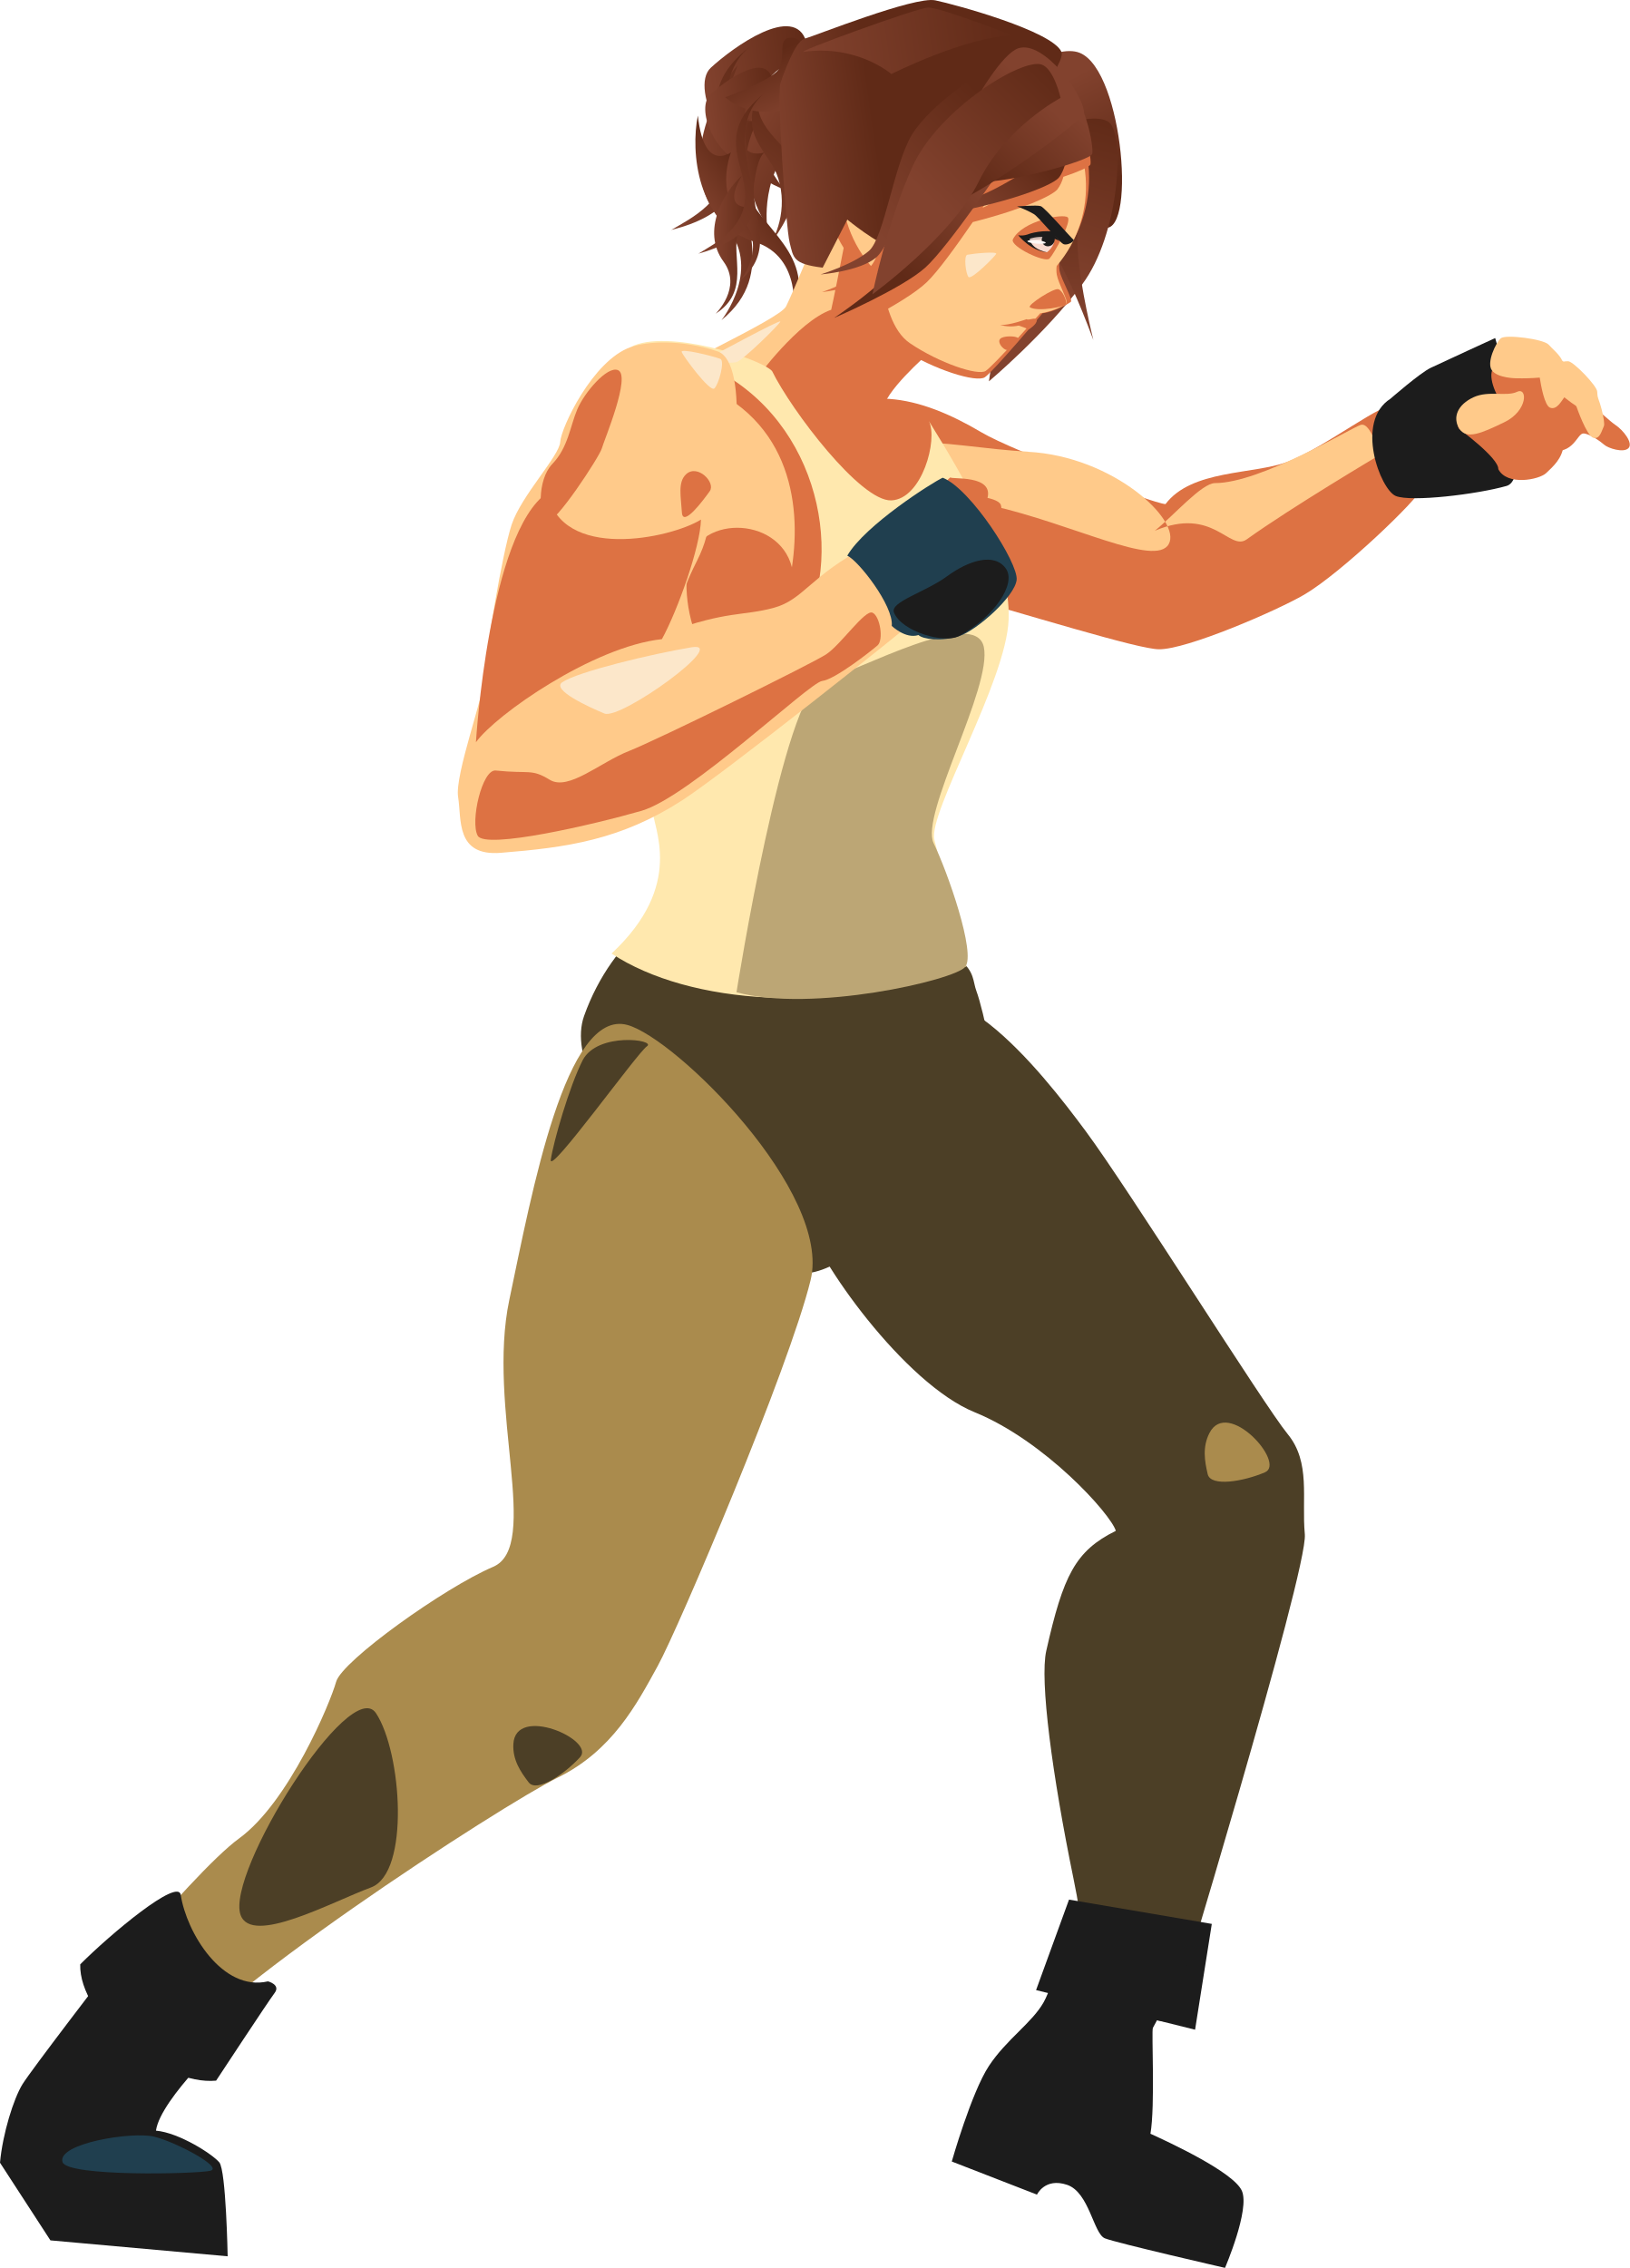
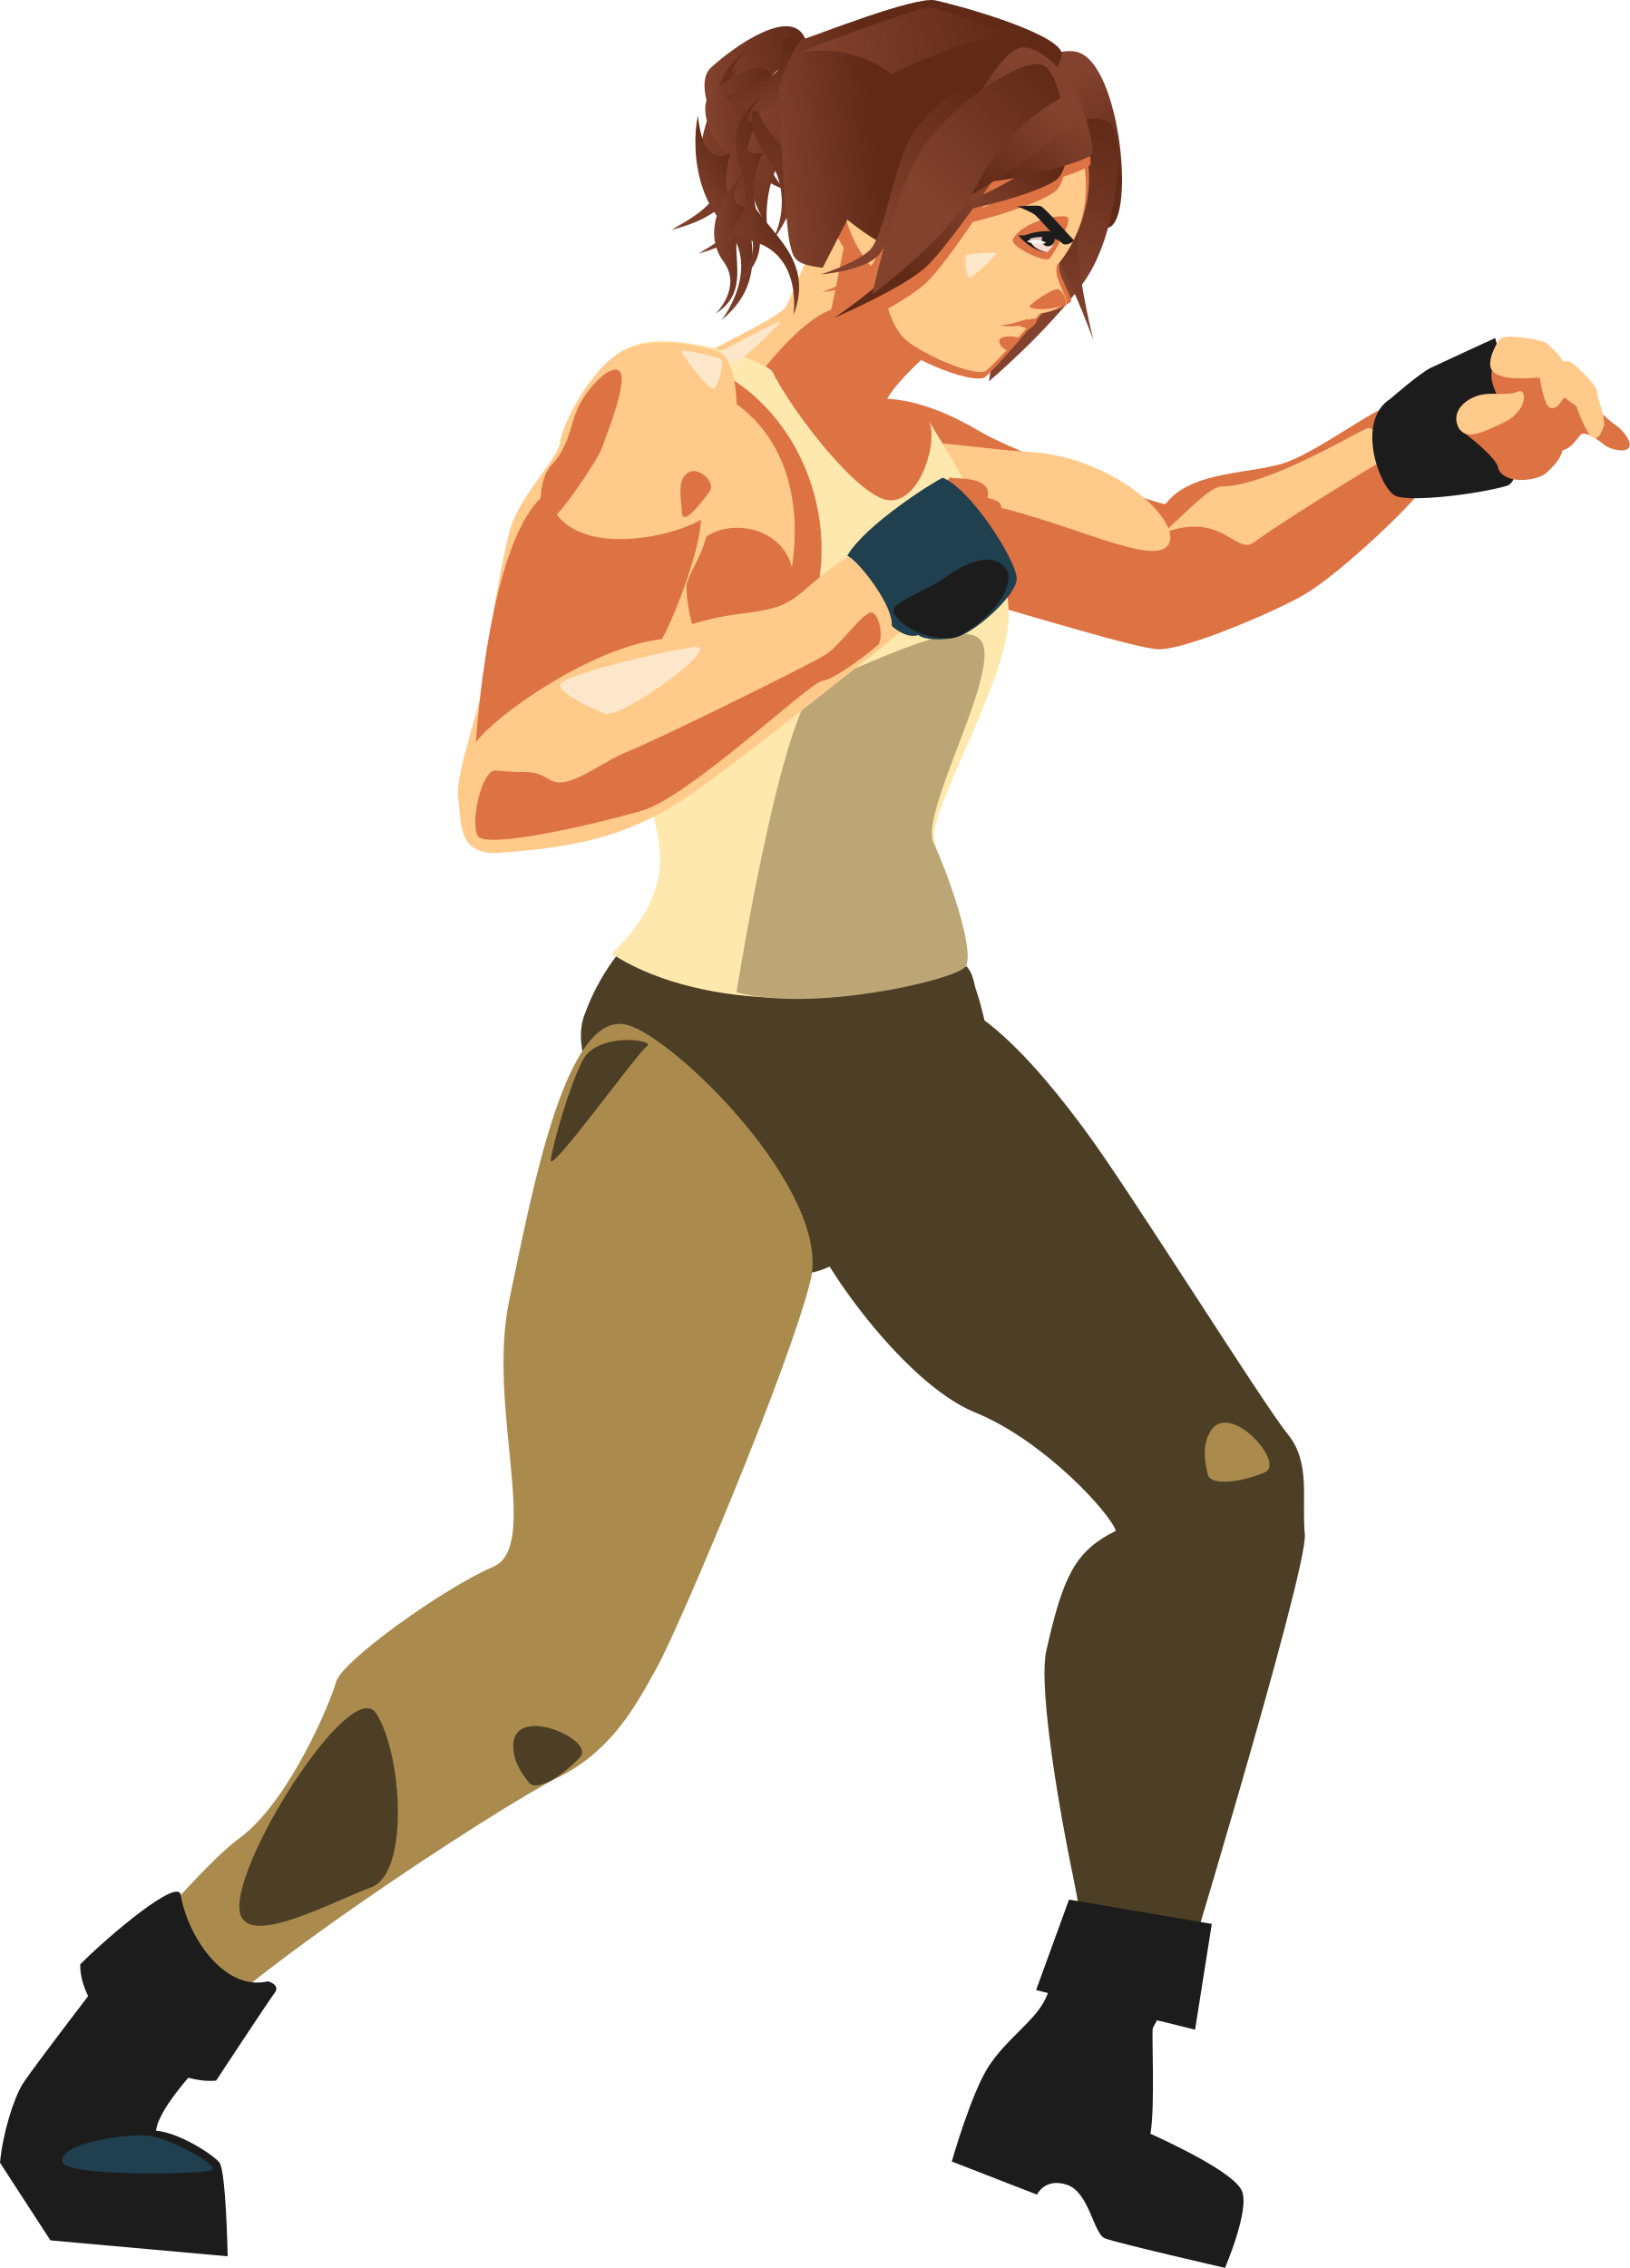
<svg xmlns="http://www.w3.org/2000/svg" xmlns:xlink="http://www.w3.org/1999/xlink" viewBox="0 0 487.39 678.15">
  <defs>
    <linearGradient id="linear-gradient" x1="228.69" y1="-179.91" x2="260.86" y2="-179.91" gradientTransform="matrix(0.99, -0.14, 0.14, 0.99, 11.09, 246)" gradientUnits="userSpaceOnUse">
      <stop offset="0" stop-color="#82422e" />
      <stop offset="1" stop-color="#602a17" />
    </linearGradient>
    <linearGradient id="linear-gradient-2" x1="148.89" y1="-53.9" x2="181.06" y2="-53.9" gradientTransform="translate(66.13 16.91) rotate(27.19)" xlink:href="#linear-gradient" />
    <linearGradient id="linear-gradient-3" x1="223.91" y1="-157.09" x2="244.41" y2="-157.09" xlink:href="#linear-gradient" />
    <linearGradient id="linear-gradient-4" x1="387.05" y1="-715.54" x2="435.27" y2="-715.54" gradientTransform="translate(226.02 867.42) rotate(-30.79)" xlink:href="#linear-gradient" />
    <linearGradient id="linear-gradient-5" x1="539.05" y1="-377.56" x2="576.1" y2="-377.56" gradientTransform="translate(170.63 720.76) rotate(-50.93)" xlink:href="#linear-gradient" />
    <linearGradient id="linear-gradient-6" x1="227.96" y1="-178.33" x2="249.1" y2="-178.33" xlink:href="#linear-gradient" />
    <linearGradient id="linear-gradient-7" x1="612.18" y1="112.5" x2="631.84" y2="112.5" gradientTransform="matrix(-0.36, -0.93, -0.93, 0.36, 555.65, 565.69)" xlink:href="#linear-gradient" />
    <linearGradient id="linear-gradient-8" x1="431.05" y1="-386.85" x2="448.82" y2="-386.85" gradientTransform="matrix(0.79, -0.61, 0.61, 0.79, 109.68, 637.6)" xlink:href="#linear-gradient" />
    <linearGradient id="linear-gradient-9" x1="242.09" y1="-154.76" x2="255.08" y2="-154.76" gradientTransform="translate(1.99 249.79) rotate(-8.68)" xlink:href="#linear-gradient" />
    <linearGradient id="linear-gradient-10" x1="200.69" y1="-91.42" x2="211.96" y2="-91.42" gradientTransform="translate(14.81 168.68) rotate(-1.15)" xlink:href="#linear-gradient" />
    <linearGradient id="linear-gradient-11" x1="374.56" y1="-411.54" x2="416.39" y2="-411.54" gradientTransform="matrix(0.85, -0.53, 0.53, 0.85, 99.48, 610.75)" xlink:href="#linear-gradient" />
    <linearGradient id="linear-gradient-12" x1="804.93" y1="106.19" x2="783.2" y2="127.92" gradientTransform="matrix(-0.65, -0.76, -0.76, 0.65, 925.3, 574.52)" xlink:href="#linear-gradient" />
    <linearGradient id="linear-gradient-13" x1="684.93" y1="230.13" x2="661.33" y2="253.72" gradientTransform="matrix(-0.95, -0.31, -0.31, 0.95, 1036.93, 19.62)" xlink:href="#linear-gradient" />
    <linearGradient id="linear-gradient-14" x1="503.76" y1="316.43" x2="542.1" y2="278.09" gradientTransform="matrix(-0.48, -0.88, -0.88, 0.48, 832.86, 377.33)" xlink:href="#linear-gradient" />
    <linearGradient id="linear-gradient-15" x1="323.63" y1="213.24" x2="323.63" y2="168.69" gradientTransform="translate(10.13 -139.22) rotate(4.2)" xlink:href="#linear-gradient" />
-     <linearGradient id="linear-gradient-16" x1="290.16" y1="64.1" x2="308" y2="46.27" gradientTransform="translate(-0.37 -0.58) rotate(-0.1)" xlink:href="#linear-gradient" />
-     <linearGradient id="linear-gradient-17" x1="321.11" y1="34.38" x2="299.38" y2="56.11" gradientTransform="translate(-0.37 -0.58) rotate(-0.1)" xlink:href="#linear-gradient" />
-     <linearGradient id="linear-gradient-18" x1="245.29" y1="-168.33" x2="277.11" y2="-168.33" xlink:href="#linear-gradient" />
+     <linearGradient id="linear-gradient-16" x1="245.29" y1="-168.33" x2="277.11" y2="-168.33" xlink:href="#linear-gradient" />
+     <linearGradient id="linear-gradient-17" x1="290.16" y1="64.1" x2="308" y2="46.27" gradientTransform="translate(-0.37 -0.58) rotate(-0.1)" xlink:href="#linear-gradient" />
+     <linearGradient id="linear-gradient-18" x1="321.11" y1="34.38" x2="299.38" y2="56.11" gradientTransform="translate(-0.37 -0.58) rotate(-0.1)" xlink:href="#linear-gradient" />
    <linearGradient id="linear-gradient-19" x1="290.94" y1="55.71" x2="266.6" y2="80.06" gradientTransform="translate(-0.37 -0.58) rotate(-0.1)" xlink:href="#linear-gradient" />
    <linearGradient id="linear-gradient-20" x1="259.05" y1="67.65" x2="295.71" y2="30.99" gradientTransform="translate(-0.37 -0.58) rotate(-0.1)" xlink:href="#linear-gradient" />
    <linearGradient id="linear-gradient-21" x1="310.4" y1="29.17" x2="286.72" y2="52.84" gradientTransform="translate(-0.37 -0.58) rotate(-0.1)" xlink:href="#linear-gradient" />
    <linearGradient id="linear-gradient-22" x1="276.9" y1="59.5" x2="315.24" y2="21.17" gradientTransform="translate(-0.37 -0.58) rotate(-0.1)" xlink:href="#linear-gradient" />
    <linearGradient id="linear-gradient-23" x1="259.55" y1="-194.43" x2="322.2" y2="-194.43" xlink:href="#linear-gradient" />
  </defs>
  <g id="Layer_2" data-name="Layer 2">
-     <g id="Right1">
-       <path id="arm_shadow_left" d="M416.82,121.56c-1.88-2.43-21,12.53-31.83,16.55-10.3,3.83-28.61,2.25-36.45,12.62-3.5-.12-45.56-15.82-55-21.44-18.44-10.94-37.34-15.65-53.51-.36-4.36,4.11-7.53,23.56-8.12,32.21-.79,11.63,15.67,5.65,41.44,13,36.53,10.45,66.88,19.9,73.18,20,8.3.14,35.24-11.52,43.48-16.32,11.34-6.62,34.7-29.23,34.68-31.29S418.69,124,416.82,121.56Z" fill="#dd7243" />
-       <path id="arm_left" d="M412.55,136.06s-26.24,15.55-39.71,25.21c-5.21,3.73-10-10-27.49-2.57,5.65-4.54,14.06-14.25,18-14.25,13.67,0,40.47-16.37,43.55-17.4S412.55,136.06,412.55,136.06Zm-105.09-1C282,133.71,255,124.78,252,147.75c-1.3,10,20-2.12,44.5,3.42s49,18.54,53,11.54S333,136.46,307.46,135.09Z" fill="#ffca8a" />
-       <path id="glove_left" d="M447.14,101.08S431,108.47,427.82,110s-12,9.22-12,9.22c-10.75,6.84-3,27.19,1.58,29.08s24.41-.51,33.13-3S447.14,101.08,447.14,101.08Z" fill="#1c1c1c" />
-       <path id="palm_shadow2_left" d="M483,127c-2.5-1.65-15.34-13.85-15.34-13.85L446.2,110.8c-2,6.16,10.62,22.33,17.46,23.81s8-5,9.83-5,5.17,2.4,6.29,3.4,5.71,2.5,7.21,1S485.49,128.63,483,127Z" fill="#dd7243" />
-       <path id="index_left" d="M467.55,108.14a3.64,3.64,0,0,0-.34-.28c-.87-1.92-3.06-3.61-4.07-4.79-1.47-1.71-12.93-3.16-14.34-1.91s-4.4,7.33-2.6,9.64,7.26,2.31,7.26,2.31a64.81,64.81,0,0,0,7-.21c.38,2.44,1.44,8.37,3.09,9,2.07.81,3.45-2.14,4.4-3.26S468.52,109.13,467.55,108.14Z" fill="#ffca8a" />
-       <path id="middle_left" d="M477.65,117.13c0-1.71-7-8.95-8.64-9.11s-7.12,1.28-7.21,3.48,3.63,5.31,3.63,5.31,8.35,7.4,10.85,6.56S477.68,118.85,477.65,117.13Z" fill="#ffca8a" />
-       <path id="ring_left" d="M477.05,117.5c-1.07-.86-5.31-2.43-6.15-1s.57,5.14.57,5.14,3,8.68,5,9.27,2.57-2.31,3.16-3.45S478.13,118.36,477.05,117.5Z" fill="#ffca8a" />
-       <path id="palm_shadow_left" d="M443.9,121.5c-5.66,1-9.56,3.43-7.53,6.77,0,0,11.84,8.65,11.7,12,2.6,5.09,12.2,3.18,14.31,1.19s4.79-4.36,5.21-8.27C468.71,122.64,453.67,119.84,443.9,121.5Z" fill="#dd7243" />
-       <path id="thumb_left" d="M453.68,117.16c-3.19,1.51-8.47-.46-13,1.61-4.79,2.2-6.38,6.06-4.26,9.4s6.52,1.44,13.51-1.95S456.88,115.66,453.68,117.16Z" fill="#ffca8a" />
+     <g id="right1">
+       <path id="pelvis" d="M292,296.34c-2.12-5.56,2.19-12.16-39-20.59-19.1-3.92-24.64-4.32-37.37-7s-32.43,11.12-40.95,35,42.16,72.5,62.86,76.79,57.78-50.32,59.54-53.52S294.08,301.89,292,296.34Z" fill="#4c3f26" />
+       <path id="pants_leg_l" d="M390.21,458.77c-1-10.8,1.85-21.5-5.15-30s-47.37-73-60.37-90.54-44.27-57.66-60-31.39c-10.71,17.89-27.5,43.89-24,56.89s29.78,50,50.78,58.54,40.72,30.46,42.22,35.46c-12.13,6-15.73,13.37-20.8,35.87-2,8.76,1.78,37.17,8.15,68.17,5.68,27.63,2.77,37.43,2.3,38.59l26.72,4.41S391.21,469.58,390.21,458.77Z" fill="#4c3f26" />
+       <path id="shoe_l" d="M371.38,655.07c-2.47-5.6-21.87-14.57-27.34-17.06,1.46-8.37.27-30.81.73-31.65l11.6-21.5-37.52-8.13s-3.31,15.88-6.77,22-11.1,11.06-16.34,19-11.11,28.58-11.11,28.58l25.48,9.9s2.36-5.16,9-2.93,7.89,14.62,11.31,16,35.92,8.83,35.92,8.83S373.85,660.68,371.38,655.07Z" fill="#1c1c1c" />
+       <path id="shoe_rim_l" d="M362.39,575.26l-5,31.64-47.55-11.85L319.69,568Z" fill="#1c1c1c" />
+       <path id="pants_thigh_highlight_l" d="M361.69,428.48c-2.15,4.2-1.44,8.38-.53,12.29s10.75,2.19,17.13-.54S367.12,417.89,361.69,428.48Z" fill="#aa8b4d" />
+       <path id="pants_leg_r" d="M187.62,306.47c-18.43-5-28.51,49.9-35.31,82.2s9.59,73.69-4.85,79.83-45.2,28.09-46.94,34.37-14.13,36-29,46.82S15,612.54,15,612.54L48.35,619c11.18-20.75,102.08-79.45,118.41-87.47s23.62-21.89,29.94-33.4S236,409,242.41,382.78,202.15,310.45,187.62,306.47Z" fill="#aa8b4d" />
+       <path id="pants_shin_shadow_r" d="M153.52,521.51c-.24,4.71,2.13,8.23,4.57,11.42s10.7-2.41,15.39-7.53S154.12,509.62,153.52,521.51Z" fill="#4c3f26" />
+       <path id="pants_calf_shadow_r" d="M112.45,512.27c-7.69-11.61-44.95,47.72-40.51,60.3,3.28,9.3,27.24-3.87,39-8.21S120.13,523.88,112.45,512.27Z" fill="#4c3f26" />
+       <path id="pants_thigh_shadow_r" d="M174.26,317c-4,7.81-8.78,24.52-9.54,29.73s25.82-31.91,28.75-33.88S178.7,308.48,174.26,317Z" fill="#4c3f26" />
+       <path id="shoe_r" d="M46.64,637.08C48,627.41,69.08,608,69.08,608l-37-18.63S9.36,618.93,6.72,623.21.78,638,0,646.67l15.08,23.22,53,4.76s-.46-25.65-2.5-28.09S53.61,637.71,46.64,637.08Z" fill="#1c1c1c" />
+       <path id="shoe_rim_r" d="M80.14,592.44c-13.62,3.18-24.36-14.54-26.09-25.86-.78-5.15-20.87,11.56-30.06,20.78-.41,15.69,24.52,36.31,40.64,34.77,0,0,15.59-23.71,17.49-26.21S80.14,592.44,80.14,592.44Z" fill="#1c1c1c" />
+       <path id="shoe_highlight_r" d="M46.06,638.87c-6.56-1.59-29,2-27.37,7.59,1.36,4.47,40.08,3.59,44.19,2.62S52.61,640.46,46.06,638.87Z" fill="#203f4f" />
+       <path id="arm_shadow_l" d="M416.82,121.56c-1.88-2.43-21,12.53-31.83,16.55-10.3,3.83-28.61,2.25-36.45,12.62-3.5-.12-45.56-15.82-55-21.44-18.44-10.94-37.34-15.65-53.51-.36-4.36,4.11-7.53,23.56-8.12,32.21-.79,11.63,15.67,5.65,41.44,13,36.53,10.45,66.88,19.9,73.18,20,8.3.14,35.24-11.52,43.48-16.32,11.34-6.62,34.7-29.23,34.68-31.29S418.69,124,416.82,121.56Z" fill="#dd7243" />
+       <path id="arm_l" d="M414.55,137.06s-26.24,15.55-39.71,25.21c-5.21,3.73-10-10-27.49-2.57,5.65-4.54,14.06-14.25,18-14.25,13.67,0,40.47-16.37,43.55-17.4S414.55,137.06,414.55,137.06Z" fill="#ffca8a" />
+       <path id="arm2_l" d="M307.46,135.09C282,133.71,255,124.78,252,147.75c-1.3,10,20-2.12,44.5,3.42s49,18.54,53,11.54S333,136.46,307.46,135.09Z" fill="#ffca8a" />
+       <path id="glove_shadow_l" d="M447.14,101.08S431,108.47,427.82,110s-12,9.22-12,9.22c-10.75,6.84-3,27.19,1.58,29.08s24.41-.51,33.13-3S447.14,101.08,447.14,101.08Z" fill="#1c1c1c" />
+       <path id="palm_shadow_l" d="M483,127c-2.5-1.65-15.34-13.85-15.34-13.85L446.2,110.8c-.77,2.39.67,6.29,3.11,10.26a32.12,32.12,0,0,0-5.41.44c-5.66,1-9.56,3.43-7.53,6.77,0,0,11.84,8.65,11.7,12,2.6,5.09,12.2,3.18,14.31,1.19,1.84-1.74,4.1-3.75,4.93-6.82,3.7-1,4.74-5,6.18-5,1.83-.06,5.17,2.4,6.29,3.4s5.71,2.5,7.21,1S485.49,128.63,483,127Z" fill="#dd7243" />
+       <path id="index_l" d="M467.55,108.14a3.64,3.64,0,0,0-.34-.28c-.87-1.92-3.06-3.61-4.07-4.79-1.47-1.71-12.93-3.16-14.34-1.91s-4.4,7.33-2.6,9.64,7.26,2.31,7.26,2.31a64.81,64.81,0,0,0,7-.21c.38,2.44,1.44,8.37,3.09,9,2.07.81,3.45-2.14,4.4-3.26S468.52,109.13,467.55,108.14Z" fill="#ffca8a" />
+       <path id="middle_l" d="M477.65,117.13c0-1.71-7-8.95-8.64-9.11s-7.12,1.28-7.21,3.48,3.63,5.31,3.63,5.31,8.35,7.4,10.85,6.56S477.68,118.85,477.65,117.13Z" fill="#ffca8a" />
+       <path id="ring_l" d="M477.05,117.5c-1.07-.86-5.31-2.43-6.15-1s.57,5.14.57,5.14,3,8.68,5,9.27,2.57-2.31,3.16-3.45S478.13,118.36,477.05,117.5Z" fill="#ffca8a" />
+       <path id="thumb_l" d="M453.68,117.16c-3.19,1.51-8.47-.46-13,1.61-4.79,2.2-6.38,6.06-4.26,9.4s6.52,1.44,13.51-1.95S456.88,115.66,453.68,117.16Z" fill="#ffca8a" />
      <path id="shirt_back" d="M181.69,134.13c-6.57,2.76-8.1,20.35-7.55,38.17s40.31,71.16,43.43,61.82S198.36,127.14,181.69,134.13Z" fill="#bca675" />
+       <path id="torso_skin" d="M287.7,35.37H241.47l2.16,36.31s-6.56,15.94-8.56,19.94S197.23,111.4,191,117s-12.86,71.67-3.4,93.91,87.17,17.27,94.07,7.78,8-45.3,2.64-57.43-32-46.16-32-46.16L287.7,90.45Z" fill="#ffca8a" />
+       <path id="torso_shadow" d="M278.14,129.57c-2.5-3.5-14.07-6.7-14.07-6.7-.25-5.25,13.58-17.21,13.58-17.21L255.82,55.87s-5.75,30.25-7.25,36.75c-10,3.5-22.5,20.75-22.5,20.75a54.06,54.06,0,0,0-20.5,0c30.5,10,34.25,36.75,31.25,56.25-4-15.75-29.25-15.75-31.25,0S211.07,216,252,216,280.64,133.07,278.14,129.57Z" fill="#dd7243" />
+       <path id="shirt_torso" d="M277.8,125.92c2.75,5.5-2.06,23.29-11.23,23.7s-29.94-26.94-35.69-38.69c-3.5-3.75-31.64-12.81-42.28-7.16,42.84,2.74,61.06,40.35,56.39,69.68s-41.33,40-61.2,27c.63,14.65,10.87,34.72,11.2,41s10,23-12.11,43.67c23.23,15.33,66.81,18.49,106.15,3.82,0,0-7.6-29.82-9.6-37.82s21.49-47.25,22.2-65.84S288.8,143.67,277.8,125.92Z" fill="#ffe8ae" />
+       <path id="shirt_abs_shadow" d="M294.21,193.43c-2.6-12-36.88,6.85-48.33,10.18s-25.63,93.08-25.63,93.08c22.55,6.21,65.1-3.57,68.4-7.57s-5.3-28.5-9.45-37S296.81,205.44,294.21,193.43Z" fill="#bca675" />
      <path id="hair_tail11" d="M241.11,12.46c-3.49-11.62-21.85,1.62-28.54,7.79s5.33,30.53,22,36.39c0,0-14.07-15.32-5-32.26C232.76,18.5,242.54,17.21,241.11,12.46Z" fill="url(#linear-gradient)" />
      <path id="hair_tail10" d="M232.5,25c-9,1.17-13.31,28-3.11,42.4,0,0-2.61-20.63,14.61-29.18,6-3,14.7,1.63,16.29-3.07C264.16,23.62,241.53,23.8,232.5,25Z" fill="url(#linear-gradient-2)" />
      <path id="hair_tail9" d="M227.57,35.74c-2.1.55-15.32,3.39-6.94-16.22-8.24,9.51-18.53,32.32-4.12,47.56,12,12.68-.75,28.65-.75,28.65,17.51-14.38,4.45-31.7,6.69-45.91C224.3,38.16,226.75,36.1,227.57,35.74Z" fill="url(#linear-gradient-3)" />
      <path id="hair_tail8" d="M224.23,14c-16.33,12.64-7.65,23.3-7,33.63.45,12.48-10.45,17.54-16.49,21.13,16.92-4.28,19.75-12,19.44-19S212.07,23.89,224.23,14Z" fill="url(#linear-gradient-4)" />
      <path id="hair_tail7" d="M237.1,48c-2.09-5-14.95-12.08-8.79-22.41-8.44,13.44.65,18.83,3.83,26.12,3.63,8.88.69,18.32-2.71,22.51C239.56,61,239.18,53,237.1,48Z" fill="url(#linear-gradient-5)" />
      <path id="hair_tail6" d="M230.79,23.23c-2.24-7.47-14,1-18.34,5s.75,18.07,11.46,21.84c0,0-2.42-15.35-.51-19.19S231.71,26.28,230.79,23.23Z" fill="url(#linear-gradient-6)" />
      <path id="hair_tail5" d="M235.65,11.39c-2.9.63-.63,6.19-2.9,9.46s-15.85,8.23-15.85,8.23c7.89,7,21.64,4.77,22.93-.51S242.74,9.85,235.65,11.39Z" fill="url(#linear-gradient-7)" />
      <path id="hair_tail4" d="M222.9,56.73c-3.54-9.61-2.55-12.2-2.08-12.83-1.35,1.31-10.16,9.05-12.12-9.34-2.21,10.69-.35,32.31,17,37.76,14.44,4.52,11.55,22,11.55,22C244.44,76,227.22,68.44,222.9,56.73Z" fill="url(#linear-gradient-8)" />
      <path id="hair_tail3" d="M228.68,45.6c-1.32.36-9.7,2.26-4.5-10.23C219,41.44,212.63,56,221.85,65.53c7.67,8-.31,18.16-.31,18.16,11-9.22,2.63-20.12,4-29.13C226.62,47.12,228.16,45.83,228.68,45.6Z" fill="url(#linear-gradient-9)" />
      <path id="hair_tail2" d="M221.81,52.56c-5.13,4.63-12.27,16.39-5.43,25.67C222.06,86,214,93.8,214,93.8c10.52-6.67,4.55-17,6.73-24.59,1.8-6.27,3.28-7.21,3.74-7.34C223.34,62,215.92,62.7,221.81,52.56Z" fill="url(#linear-gradient-10)" />
      <path id="hair_tail" d="M228.45,28c-14,11.2-6.29,20.32-5.59,29.28.57,10.81-8.81,15.36-14,18.56,14.61-4,16.95-10.69,16.58-16.79S218.05,36.76,228.45,28Z" fill="url(#linear-gradient-11)" />
-       <path id="hair_side4_left" d="M326.4,31.68c-7.76-1.45-20.87,6.31-21.92,8s9.48,24.14,16,31.06S335.86,33.44,326.4,31.68Z" fill="url(#linear-gradient-12)" />
-       <path id="hair_side3_left" d="M322.92,15.81c-7.36-3-22.95,7.27-24.62,12.42-.62,1.93,22.61,35.7,31.28,39.6C340,72.52,336.14,21.22,322.92,15.81Z" fill="url(#linear-gradient-13)" />
-       <path id="hair_side2_left" d="M331.73,36.63c-3-2.56-11.42-.12-11.42-.12s.28,18.61-10.26,33.51-14.31,44-14.31,44,16.78-14.11,27.9-29S336.46,40.73,331.73,36.63Z" fill="url(#linear-gradient-14)" />
-       <path id="hair_side_left" d="M322.31,75C321.59,64,324,46,324,46s-7,5.31-8.06,8.56c-2.89,8.67-5.12,12.55-6.57,14.11,2.7,1.34,8.35,8.16,17.6,33C327,101.66,323,86,322.31,75Z" fill="url(#linear-gradient-15)" />
-       <path id="pelvis" d="M292,296.34c-2.12-5.56,2.19-12.16-39-20.59-19.1-3.92-24.64-4.32-37.37-7s-32.43,11.12-40.95,35,42.16,72.5,62.86,76.79,57.78-50.32,59.54-53.52S294.08,301.89,292,296.34Z" fill="#4c3f26" />
-       <path id="pants_leg_right" d="M187.62,306.47c-18.43-5-28.51,49.9-35.31,82.2s9.59,73.69-4.85,79.83-45.2,28.09-46.94,34.37-14.13,36-29,46.82S15,612.54,15,612.54L48.35,619c11.18-20.75,102.08-79.45,118.41-87.47s23.62-21.89,29.94-33.4S236,409,242.41,382.78,202.15,310.45,187.62,306.47Z" fill="#aa8b4d" />
-       <path id="pants_leg_left" d="M390.21,458.77c-1-10.8,1.85-21.5-5.15-30s-47.37-73-60.37-90.54-44.27-57.66-60-31.39c-10.71,17.89-27.5,43.89-24,56.89s29.78,50,50.78,58.54,40.72,30.46,42.22,35.46c-12.13,6-15.73,13.37-20.8,35.87-2,8.76,1.78,37.17,8.15,68.17,5.68,27.63,2.77,37.43,2.3,38.59l26.72,4.41S391.21,469.58,390.21,458.77Z" fill="#4c3f26" />
-       <path id="torso" d="M287.7,35.37H241.47l2.16,36.31s-6.56,15.94-8.56,19.94S197.23,111.4,191,117s-12.86,71.67-3.4,93.91,87.17,17.27,94.07,7.78,8-45.3,2.64-57.43-32-46.16-32-46.16L287.7,90.45Z" fill="#ffca8a" />
-       <path id="torso_shadow" d="M278.14,129.57c-2.5-3.5-14.07-6.7-14.07-6.7-.25-5.25,13.58-17.21,13.58-17.21L255.82,55.87s-5.75,30.25-7.25,36.75c-10,3.5-22.5,20.75-22.5,20.75a54.06,54.06,0,0,0-20.5,0c30.5,10,34.25,36.75,31.25,56.25-4-15.75-29.25-15.75-31.25,0S211.07,216,252,216,280.64,133.07,278.14,129.57Z" fill="#dd7243" />
-       <path id="shirt_torso" d="M277.8,125.92c2.75,5.5-2.06,23.29-11.23,23.7s-29.94-26.94-35.69-38.69c-3.5-3.75-31.64-12.81-42.28-7.16,42.84,2.74,61.06,40.35,56.39,69.68s-41.33,40-61.2,27c.63,14.65,10.87,34.72,11.2,41s10,23-12.11,43.67c23.23,15.33,66.81,18.49,106.15,3.82,0,0-7.6-29.82-9.6-37.82s21.49-47.25,22.2-65.84S288.8,143.67,277.8,125.92Z" fill="#ffe8ae" />
-       <path id="shirt_abs_shadow" d="M294.21,193.43c-2.6-12-36.88,6.85-48.33,10.18s-25.63,93.08-25.63,93.08c22.55,6.21,65.1-3.57,68.4-7.57s-5.3-28.5-9.45-37S296.81,205.44,294.21,193.43Z" fill="#bca675" />
+       <path id="hair_side4_l" d="M326.4,31.68c-7.76-1.45-20.87,6.31-21.92,8s9.48,24.14,16,31.06S335.86,33.44,326.4,31.68Z" fill="url(#linear-gradient-12)" />
+       <path id="hair_side3_l" d="M322.92,15.81c-7.36-3-22.95,7.27-24.62,12.42-.62,1.93,22.61,35.7,31.28,39.6C340,72.52,336.14,21.22,322.92,15.81Z" fill="url(#linear-gradient-13)" />
+       <path id="hair_side2_l" d="M331.73,36.63c-3-2.56-11.42-.12-11.42-.12s.28,18.61-10.26,33.51-14.31,44-14.31,44,16.78-14.11,27.9-29S336.46,40.73,331.73,36.63Z" fill="url(#linear-gradient-14)" />
+       <path id="hair_side_l" d="M322.31,75C321.59,64,324,46,324,46s-7,5.31-8.06,8.56c-2.89,8.67-5.12,12.55-6.57,14.11,2.7,1.34,8.35,8.16,17.6,33C327,101.66,323,86,322.31,75Z" fill="url(#linear-gradient-15)" />
      <path id="face_shadow" d="M316.79,78.18a39.69,39.69,0,1,0-56.58,5.13c.89,8,3.71,17.36,9.51,21.09,9.64,6.19,22.32,10.1,24.82,8.39s17.25-19.14,17.25-19.14c3.32-.3,7.68-2.78,8.43-3.39s-2.78-6.51-3.35-9.29A10,10,0,0,1,316.79,78.18Z" fill="#dd7243" />
      <path id="face" d="M316,79.53A36.54,36.54,0,1,0,263.85,83c.63,7.42,3,16.06,8.26,19.62,8.74,5.92,20.32,9.8,22.66,8.29s16.3-17.22,16.3-17.22a20,20,0,0,0,7.84-2.94c.7-.54-2.42-6-2.88-8.62A9.12,9.12,0,0,1,316,79.53Z" fill="#ffca8a" />
      <path id="face_nose_shadow" d="M316.57,86.49c-1.29-.58-9.54,4.8-8.57,5.39,2.35,1.43,10.93-.15,10.91-1.16S317.86,87.07,316.57,86.49Z" fill="#dd7243" />
      <path id="face_toplip_shadow" d="M307,95.44s-5.28,1.93-7.92,1.72a11.79,11.79,0,0,0,5.59.19,31.3,31.3,0,0,1,3,1.16s2.51-1.59,2.36-2.75S307.65,95.93,307,95.44Z" fill="#dd7243" />
      <path id="face_chin_shadow" d="M304.38,101.06c-.53-.63-4.46-.76-5.32.31s.91,3.13,2,3.28S304.91,101.69,304.38,101.06Z" fill="#dd7243" />
-       <path id="face_eye_shadow_right" d="M319.31,65c-1.27-1.25-13.6,1-16.4,6.56-1,2.08,9.61,7.13,10.93,5.76S320.59,66.24,319.31,65Z" fill="#dd7243" />
-       <path id="shoe_rim_left" d="M362.39,575.26l-5,31.64-47.55-11.85L319.69,568Z" fill="#1c1c1c" />
-       <path id="shoe_left" d="M371.38,655.07c-2.47-5.6-21.87-14.57-27.34-17.06,1.46-8.37.27-30.81.73-31.65l11.6-21.5-37.52-8.13s-3.31,15.88-6.77,22-11.1,11.06-16.34,19-11.11,28.58-11.11,28.58l25.48,9.9s2.36-5.16,9-2.93,7.89,14.62,11.31,16,35.92,8.83,35.92,8.83S373.85,660.68,371.38,655.07Z" fill="#1c1c1c" />
-       <path id="face_shadow_right" d="M323.35,37c-.16-5.43-12.62-21.43-20.12-18.84-1.42.48-3.12,2-5,4.3-9,4.35-21.74,14.56-26.22,22.43-5.12,9-7.42,30.92-11.89,35s-14.29,7.45-14.29,7.45,11.72-1.26,16.47-5.56a12.78,12.78,0,0,0,2.33-3.23c-1.39,5.52-2.32,10-2.79,12.46-3.39,3-7.21,6-11.6,9.21,0,0,20.06-9.3,26.89-15.82,3.32-3.16,8.91-10.91,13.78-18,15.39-3.93,23.65-7.88,25.28-9.74A10.83,10.83,0,0,0,318,52.87c4.58-1.54,7.89-3,8.09-3.7C326.43,48,325.47,42.39,323.35,37Zm-28,24.4-1.51.73,2.3-3.47L297,58c1.85-.25,3.89-.61,6-1.06C300.37,58.65,297.72,60.2,295.33,61.39Z" fill="#dd7243" />
-       <path id="hair_side5_right" d="M295.53,57.44c-10,4.62-25.63,8.71-25.63,8.71,29.16-4.22,44.32-10.41,46.65-12.92s3.65-11.17,3.65-11.17S305.49,52.81,295.53,57.44Z" fill="url(#linear-gradient-16)" />
-       <path id="hair_side4_right" d="M318.3,24.23c-7.54-6-35.13,29.76-25.63,30.13S326,48,326.61,46.05,324.48,29.13,318.3,24.23Z" fill="url(#linear-gradient-17)" />
-       <path id="hair_back" d="M317.4,15.45C314.52,9.24,285.89,1.4,279.69.1s-36.38,10.77-39.12,11.49-6.15,10.15-7.2,13.37,1.62,43,2.77,47.55.92,6.43,9.88,7.52l7.37-14.37S262.31,73,266.83,74,320.29,21.65,317.4,15.45Z" fill="url(#linear-gradient-18)" />
-       <path id="hair_side3_right" d="M293.61,40.27C281.9,64.63,274.42,78,249.45,95.06c0,0,20.31-8.76,27.31-15.09s24.17-31.88,24.17-31.88Z" fill="url(#linear-gradient-19)" />
-       <path id="hair_side2_right" d="M272.69,40.31C267.33,49.15,264.45,71,259.88,75s-14.49,7.06-14.49,7.06S257.14,81.12,262,77s10.47-24.68,18-33.57,22.06-17.16,22.06-17.16l1-9C294.28,19.86,278.05,31.47,272.69,40.31Z" fill="url(#linear-gradient-20)" />
-       <path id="hair_side1_right" d="M304.58,14.42c-9.19,2.9-31.62,49.46-22.33,47.47s41.94-26.06,41.94-28.09C324.19,28.39,312.15,12,304.58,14.42Z" fill="url(#linear-gradient-21)" />
-       <path id="hair_side_right" d="M311.58,19.33c-5.87-2.19-30.9,13.42-38.62,30.31S260.9,88,260.9,88s23.76-17.27,31.77-33.66,24.49-25.07,24.49-25.07S315.25,20.69,311.58,19.33Z" fill="url(#linear-gradient-22)" />
-       <path id="brow_right" d="M321,71.65c-.59-.4-8.54-9.58-9.74-10s-7.1.09-7.1.09a27.82,27.82,0,0,1,5.08,2.31c1.42.9,7.65,8.64,8.93,9S321.58,72,321,71.65Z" fill="#1c1c1c" />
+       <path id="face_eye_shadow_r" d="M319.31,65c-1.27-1.25-13.6,1-16.4,6.56-1,2.08,9.61,7.13,10.93,5.76S320.59,66.24,319.31,65Z" fill="#dd7243" />
+       <path id="face_shadow_r" d="M323.35,37c-.16-5.43-12.62-21.43-20.12-18.84-1.42.48-3.12,2-5,4.3-9,4.35-21.74,14.56-26.22,22.43-5.12,9-7.42,30.92-11.89,35s-14.29,7.45-14.29,7.45,11.72-1.26,16.47-5.56a12.78,12.78,0,0,0,2.33-3.23c-1.39,5.52-2.32,10-2.79,12.46-3.39,3-7.21,6-11.6,9.21,0,0,20.06-9.3,26.89-15.82,3.32-3.16,8.91-10.91,13.78-18,15.39-3.93,23.65-7.88,25.28-9.74A10.83,10.83,0,0,0,318,52.87c4.58-1.54,7.89-3,8.09-3.7C326.43,48,325.47,42.39,323.35,37Zm-28,24.4-1.51.73,2.3-3.47L297,58c1.85-.25,3.89-.61,6-1.06C300.37,58.65,297.72,60.2,295.33,61.39Z" fill="#dd7243" />
+       <path id="eye_white_r" d="M314.08,70.47c-1.57-.72-6.76,0-6.54.64s.55,3.3,5.52,4.35C314.75,74.22,316.39,71.53,314.08,70.47Z" fill="#f9dacf" />
+       <path id="eye_shadow_r" d="M314.76,69.65s-6.61,0-8,.88l.7,1.61a16.23,16.23,0,0,1,6.43-.59C315.2,71.91,314.76,69.65,314.76,69.65Z" fill="#d1bbb4" />
+       <path id="eye_lash_r" d="M315.67,70.62s-.15-.48,1.16-.83c-2.55-1.25-7.56-.51-9.58.33a5.55,5.55,0,0,1-2.75.22s3.71,4.71,8.72,5.13c-5.23-1.09-5.28-4.09-5.28-4.09A11,11,0,0,1,313.3,71c2.85.4,3.34,1,3.42,1.18A4.7,4.7,0,0,0,315.67,70.62Z" fill="#1c1c1c" />
+       <path id="eye_iris_r" d="M314.21,69.76a1.92,1.92,0,0,1,1.05,2.54,2,2,0,0,1-2.52,1.24A1.93,1.93,0,0,1,311.68,71,2,2,0,0,1,314.21,69.76Z" fill="#1c1c1c" />
+       <path id="eye_reflection_r" d="M312.72,72.58c0,.28-1.24.4-2.75.27s-2.73-.45-2.72-.73,1.25-.4,2.76-.28S312.73,72.3,312.72,72.58Z" fill="#fcf7f5" />
+       <path id="brow_r" d="M321,71.65c-.59-.4-8.54-9.58-9.74-10s-7.1.09-7.1.09a27.82,27.82,0,0,1,5.08,2.31c1.42.9,7.65,8.64,8.93,9S321.58,72,321,71.65Z" fill="#1c1c1c" />
+       <path id="hair_back" d="M317.4,15.45C314.52,9.24,285.89,1.4,279.69.1s-36.38,10.77-39.12,11.49S234.42,21.74,233.38,25s1.61,43,2.76,47.55.92,6.43,9.88,7.52l7.37-14.37S262.31,73,266.83,74,320.29,21.65,317.4,15.45Z" fill="url(#linear-gradient-16)" />
+       <path id="hair_side6_r" d="M295.53,57.44c-10,4.62-25.63,8.71-25.63,8.71,29.16-4.22,44.32-10.41,46.65-12.92s3.65-11.17,3.65-11.17S305.49,52.81,295.53,57.44Z" fill="url(#linear-gradient-17)" />
+       <path id="hair_side5_r" d="M318.3,24.23c-7.54-6-35.13,29.76-25.63,30.13S326,48,326.61,46.05,324.48,29.13,318.3,24.23Z" fill="url(#linear-gradient-18)" />
+       <path id="hair_side4_r" d="M293.61,40.27C281.9,64.63,274.42,78,249.45,95.06c0,0,20.31-8.76,27.31-15.09s24.17-31.88,24.17-31.88Z" fill="url(#linear-gradient-19)" />
+       <path id="hair_side3_r" d="M272.69,40.31C267.33,49.15,264.45,71,259.88,75s-14.49,7.06-14.49,7.06S257.14,81.12,262,77s10.47-24.68,18-33.57,22.06-17.16,22.06-17.16l1-9C294.28,19.86,278.05,31.47,272.69,40.31Z" fill="url(#linear-gradient-20)" />
+       <path id="hair_side2_r" d="M304.58,14.42c-9.19,2.9-31.62,49.46-22.33,47.47s41.94-26.06,41.94-28.09C324.19,28.39,312.15,12,304.58,14.42Z" fill="url(#linear-gradient-21)" />
+       <path id="hair_side_r" d="M311.58,19.33c-5.87-2.19-30.9,13.42-38.62,30.31S260.9,88,260.9,88s23.76-17.27,31.77-33.66,24.49-25.07,24.49-25.07S315.25,20.69,311.58,19.33Z" fill="url(#linear-gradient-22)" />
      <path id="hair_top" d="M277.51,2.26c-3.51.16-40.59,13.69-37,13.21,16-2.12,26.06,6.67,26.06,6.67s22.3-11.24,36.29-11.51C302.85,10.63,281,2.09,277.51,2.26Z" fill="url(#linear-gradient-23)" />
-       <path id="cheek_highlight_right" d="M289.29,76.17c-1.14.23-.5,5.63.33,6.64s7.88-6.07,8.29-6.89S291.21,75.79,289.29,76.17Z" fill="#fce7ca" />
-       <path id="shoulder_highlight_right" d="M212.63,105.31c-2.61.52-11.89,3.38-10.95,4.19s13.47,6,14,4.32S214.18,105,212.63,105.31Z" fill="#fce7ca" />
-       <path id="neck_highlight_right" d="M210.72,107.67c-1.53.8,7.64,1,9.44.64S233,97.12,233.36,96.16,212.09,107,210.72,107.67Z" fill="#fce7ca" />
-       <path id="pants_shin_shadow_right" d="M153.52,521.51c-.24,4.71,2.13,8.23,4.57,11.42s10.7-2.41,15.39-7.53S154.12,509.62,153.52,521.51Z" fill="#4c3f26" />
-       <path id="pants_thigh_highlight_left" d="M361.69,428.48c-2.15,4.2-1.44,8.38-.53,12.29s10.75,2.19,17.13-.54S367.12,417.89,361.69,428.48Z" fill="#aa8b4d" />
-       <path id="pants_calf_shadow_right" d="M112.45,512.27c-7.69-11.61-44.95,47.72-40.51,60.3,3.28,9.3,27.24-3.87,39-8.21S120.13,523.88,112.45,512.27Z" fill="#4c3f26" />
-       <path id="shoe_right" d="M46.64,637.08C48,627.41,69.08,608,69.08,608l-37-18.63S9.36,618.93,6.72,623.21.78,638,0,646.67l15.08,23.22,53,4.76s-.46-25.65-2.5-28.09S53.61,637.71,46.64,637.08Z" fill="#1c1c1c" />
-       <path id="shoe_rim_right" d="M80.14,592.44c-13.62,3.18-24.36-14.54-26.09-25.86-.78-5.15-20.87,11.56-30.06,20.78-.41,15.69,24.52,36.31,40.64,34.77,0,0,15.59-23.71,17.49-26.21S80.14,592.44,80.14,592.44Z" fill="#1c1c1c" />
-       <path id="pants_thigh_shadow_right" d="M174.26,317c-4,7.81-8.78,24.52-9.54,29.73s25.82-31.91,28.75-33.88S178.7,308.48,174.26,317Z" fill="#4c3f26" />
-       <path id="show_highlight_right" d="M46.06,638.87c-6.56-1.59-29,2-27.37,7.59,1.36,4.47,40.08,3.59,44.19,2.62S52.61,640.46,46.06,638.87Z" fill="#203f4f" />
-       <path id="eye_white_right" d="M314.08,70.47c-1.57-.72-6.76,0-6.54.64s.55,3.3,5.52,4.35C314.75,74.22,316.39,71.53,314.08,70.47Z" fill="#f9dacf" />
-       <path id="eye_shadow_right" d="M314.76,69.65s-6.61,0-8,.88l.7,1.61a16.23,16.23,0,0,1,6.43-.59C315.2,71.91,314.76,69.65,314.76,69.65Z" fill="#d1bbb4" />
-       <path id="eye_lash_right" d="M315.67,70.62s-.15-.48,1.16-.83c-2.55-1.25-7.56-.51-9.58.33a5.55,5.55,0,0,1-2.75.22s3.71,4.71,8.72,5.13c-5.23-1.09-5.28-4.09-5.28-4.09A11,11,0,0,1,313.3,71c2.85.4,3.34,1,3.42,1.18A4.7,4.7,0,0,0,315.67,70.62Z" fill="#1c1c1c" />
-       <path id="eye_iris_right" d="M314.21,69.76a1.92,1.92,0,0,1,1.05,2.54,2,2,0,0,1-2.52,1.24A1.93,1.93,0,0,1,311.68,71,2,2,0,0,1,314.21,69.76Z" fill="#1c1c1c" />
-       <path id="eye_reflection_right" d="M312.72,72.58c0,.28-1.24.4-2.75.27s-2.73-.45-2.72-.73,1.25-.4,2.76-.28S312.73,72.3,312.72,72.58Z" fill="#fcf7f5" />
-       <path id="arm_right" d="M259.3,163.33c-16.93,8.71-18.9,16-28,18.44s-13.84.84-31.3,7.16c5.56-10.75,2.37-9.29,8.32-21s1.64-14.48,6.29-16.68,10.16-42.87-.07-46.21c-11.27-3.68-21.07-2.94-25.94-1.25-11.39,4-20.86,24.2-21.07,28.36S155.88,148.18,153,156.89s-7.87,39.26-8,45-9.08,29.8-8,36.42-.84,17.78,12.76,16.69c19.71-1.58,35.82-3.82,54.22-15.68,12.44-8,67.34-51.62,71.07-55.09Z" fill="#ffca8a" />
-       <path id="shoulder_shadow_right" d="M184.78,110.66c-3.25-1.26-10,6.71-12.13,11.71s-2.74,11.45-7.46,16.34-4,16.06-1.69,17.25,15.8-19.44,16.47-21.87S188.86,112.24,184.78,110.66Z" fill="#dd7243" />
-       <path id="forearm_shadow_right" d="M260.94,183.2c-2.25-1.08-9.48,9.59-13.9,12.47s-50.42,25.53-59,28.91-18.05,12-23.62,8.59-6-1.71-16.16-2.78c-4.11-.44-7.71,15.37-5.39,19.51s34.66-3.32,49-7.47,50.2-38.41,54-38.82,14.69-9,16.56-10.63S263.2,184.27,260.94,183.2Z" fill="#dd7243" />
-       <path id="shoulder_highlight_right-2" data-name="shoulder_highlight_right" d="M215.39,107.29c-2.49-.9-11.92-3.23-11.53-2.05s8.43,12.11,9.76,10.91S216.88,107.83,215.39,107.29Z" fill="#fce7ca" />
-       <path id="forearm_highlight_right" d="M206.83,193.54c-11.59,1.92-34.08,7.29-38.69,10.46-3.29,2.26,7.79,7.34,12.61,9.35S218.43,191.63,206.83,193.54Z" fill="#fce7ca" />
-       <path id="arm_shadow_right" d="M163.71,147.31c-17.59,12-21.38,74.63-21.38,74.63,5.93-8.27,35.1-28.62,55.61-30.83,4.64-8.42,11.52-27.62,11.68-35.74C200.41,161.06,167.77,167.89,163.71,147.31Z" fill="#dd7243" />
-       <path id="armpit_shadow_right" d="M205.18,141.8c-2.56,2.37-1.53,6.76-1.26,11.41s6.46-3.73,8.33-6.34S208.58,138.65,205.18,141.8Z" fill="#dd7243" />
-       <path id="index_right" d="M284.26,142.71c-2.91,2-3.21,7.82-1.36,9.61,2,2,11.92-1.87,12.27-2.94C297.74,141.67,284,143.48,284.26,142.71Z" fill="#dd7243" />
-       <path id="middle_right" d="M299.28,150.93c-1-2.6-11.66-3.16-12.43-2.33s4.63,10.59,6.28,10.68C297,159.51,300.29,153.54,299.28,150.93Z" fill="#dd7243" />
-       <path id="ring_right" d="M293.58,156.07c-2.31,1.59-.37,12.09.62,12.64s9.22-7,8.93-8.59C301.21,149.32,293.45,156.16,293.58,156.07Z" fill="#dd7243" />
-       <path id="pinky_right" d="M304.78,163.22c-1.13-3.73-6.49-2.76-8.59-.91s1.07,12,2.11,12.47S305.26,164.79,304.78,163.22Z" fill="#dd7243" />
-       <path id="thumb_right" d="M271.38,150.78c-3.58.76-8.95,14.93-8.43,15.94s14.87-3.69,15.92-5.57C281.36,156.71,275,150,271.38,150.78Z" fill="#dd7243" />
-       <path id="glove_right" d="M281.92,142.84c-3.06,1.39-23.27,14.21-28.54,23.31,3.26,1.4,13.93,15,13.3,21,0,0,4.13,4,8,2.73,1.24,1.28,7,2,12.22.3s16.58-11.8,17.13-16.79S290.36,146.18,281.92,142.84Z" fill="#203f4f" />
-       <path id="glove_shadow_right" d="M300.76,169.94c-3.47-4.77-11.08-2.37-17.55,2.38s-17.15,7.65-15.87,10.83c2.28,5.67,15,9.44,19.52,7C297.15,184.62,304.13,174.58,300.76,169.94Z" fill="#1c1c1c" />
+       <path id="cheek_highlight_r" d="M289.29,76.17c-1.14.23-.5,5.63.33,6.64s7.88-6.07,8.29-6.89S291.21,75.79,289.29,76.17Z" fill="#fce7ca" />
+       <path id="shoulder_highlight_r" d="M212.63,105.31c-2.61.52-11.89,3.38-10.95,4.19s13.47,6,14,4.32S214.18,105,212.63,105.31Z" fill="#fce7ca" />
+       <path id="neck_highlight_r" d="M210.72,107.67c-1.53.8,7.64,1,9.44.64S233,97.12,233.36,96.16,212.09,107,210.72,107.67Z" fill="#fce7ca" />
+       <path id="arm_r" d="M259.3,163.33c-16.93,8.71-18.9,16-28,18.44s-13.84.84-31.3,7.16c5.56-10.75,2.37-9.29,8.32-21s1.64-14.48,6.29-16.68,10.16-42.87-.07-46.21c-11.27-3.68-21.07-2.94-25.94-1.25-11.39,4-20.86,24.2-21.07,28.36S155.88,148.18,153,156.89s-7.87,39.26-8,45-9.08,29.8-8,36.42-.84,17.78,12.76,16.69c19.71-1.58,35.82-3.82,54.22-15.68,12.44-8,67.34-51.62,71.07-55.09Z" fill="#ffca8a" />
+       <path id="shoulder_shadow_r" d="M184.78,110.66c-3.25-1.26-10,6.71-12.13,11.71s-2.74,11.45-7.46,16.34-4,16.06-1.69,17.25,15.8-19.44,16.47-21.87S188.86,112.24,184.78,110.66Z" fill="#dd7243" />
+       <path id="forearm_shadow_r" d="M260.94,183.2c-2.25-1.08-9.48,9.59-13.9,12.47s-50.42,25.53-59,28.91-18.05,12-23.62,8.59-6-1.71-16.16-2.78c-4.11-.44-7.71,15.37-5.39,19.51s34.66-3.32,49-7.47,50.2-38.41,54-38.82,14.69-9,16.56-10.63S263.2,184.27,260.94,183.2Z" fill="#dd7243" />
+       <path id="arm_shadow_r" d="M163.71,147.31c-17.59,12-21.38,74.63-21.38,74.63,5.93-8.27,35.1-28.62,55.61-30.83,4.64-8.42,11.52-27.62,11.68-35.74C200.41,161.06,167.77,167.89,163.71,147.31Z" fill="#dd7243" />
+       <path id="armpit_shadow_r" d="M205.18,141.8c-2.56,2.37-1.53,6.76-1.26,11.41s6.46-3.73,8.33-6.34S208.58,138.65,205.18,141.8Z" fill="#dd7243" />
+       <path id="shoulder_highlight_r-2" data-name="shoulder_highlight_r" d="M215.39,107.29c-2.49-.9-11.92-3.23-11.53-2.05s8.43,12.11,9.76,10.91S216.88,107.83,215.39,107.29Z" fill="#fce7ca" />
+       <path id="forearm_highlight_r" d="M206.83,193.54c-11.59,1.92-34.08,7.29-38.69,10.46-3.29,2.26,7.79,7.34,12.61,9.35S218.43,191.63,206.83,193.54Z" fill="#fce7ca" />
+       <path id="index_r" d="M284.26,142.71c-2.91,2-3.21,7.82-1.36,9.61,2,2,11.92-1.87,12.27-2.94C297.74,141.67,284,143.48,284.26,142.71Z" fill="#dd7243" />
+       <path id="middle_r" d="M299.28,150.93c-1-2.6-11.66-3.16-12.43-2.33s4.63,10.59,6.28,10.68C297,159.51,300.29,153.54,299.28,150.93Z" fill="#dd7243" />
+       <path id="ring_r" d="M293.58,156.07c-2.31,1.59-.37,12.09.62,12.64s9.22-7,8.93-8.59C301.21,149.32,293.45,156.16,293.58,156.07Z" fill="#dd7243" />
+       <path id="pinky_r" d="M304.78,163.22c-1.13-3.73-6.49-2.76-8.59-.91s1.07,12,2.11,12.47S305.26,164.79,304.78,163.22Z" fill="#dd7243" />
+       <path id="thumb_r" d="M271.38,150.78c-3.58.76-8.95,14.93-8.43,15.94s14.87-3.69,15.92-5.57C281.36,156.71,275,150,271.38,150.78Z" fill="#dd7243" />
+       <path id="glove_r" d="M281.92,142.84c-3.06,1.39-23.27,14.21-28.54,23.31,3.26,1.4,13.93,15,13.3,21,0,0,4.13,4,8,2.73,1.24,1.28,7,2,12.22.3s16.58-11.8,17.13-16.79S290.36,146.18,281.92,142.84Z" fill="#203f4f" />
+       <path id="glove_shadow_r" d="M300.76,169.94c-3.47-4.77-11.08-2.37-17.55,2.38s-17.15,7.65-15.87,10.83c2.28,5.67,15,9.44,19.52,7C297.15,184.62,304.13,174.58,300.76,169.94Z" fill="#1c1c1c" />
    </g>
  </g>
</svg>
